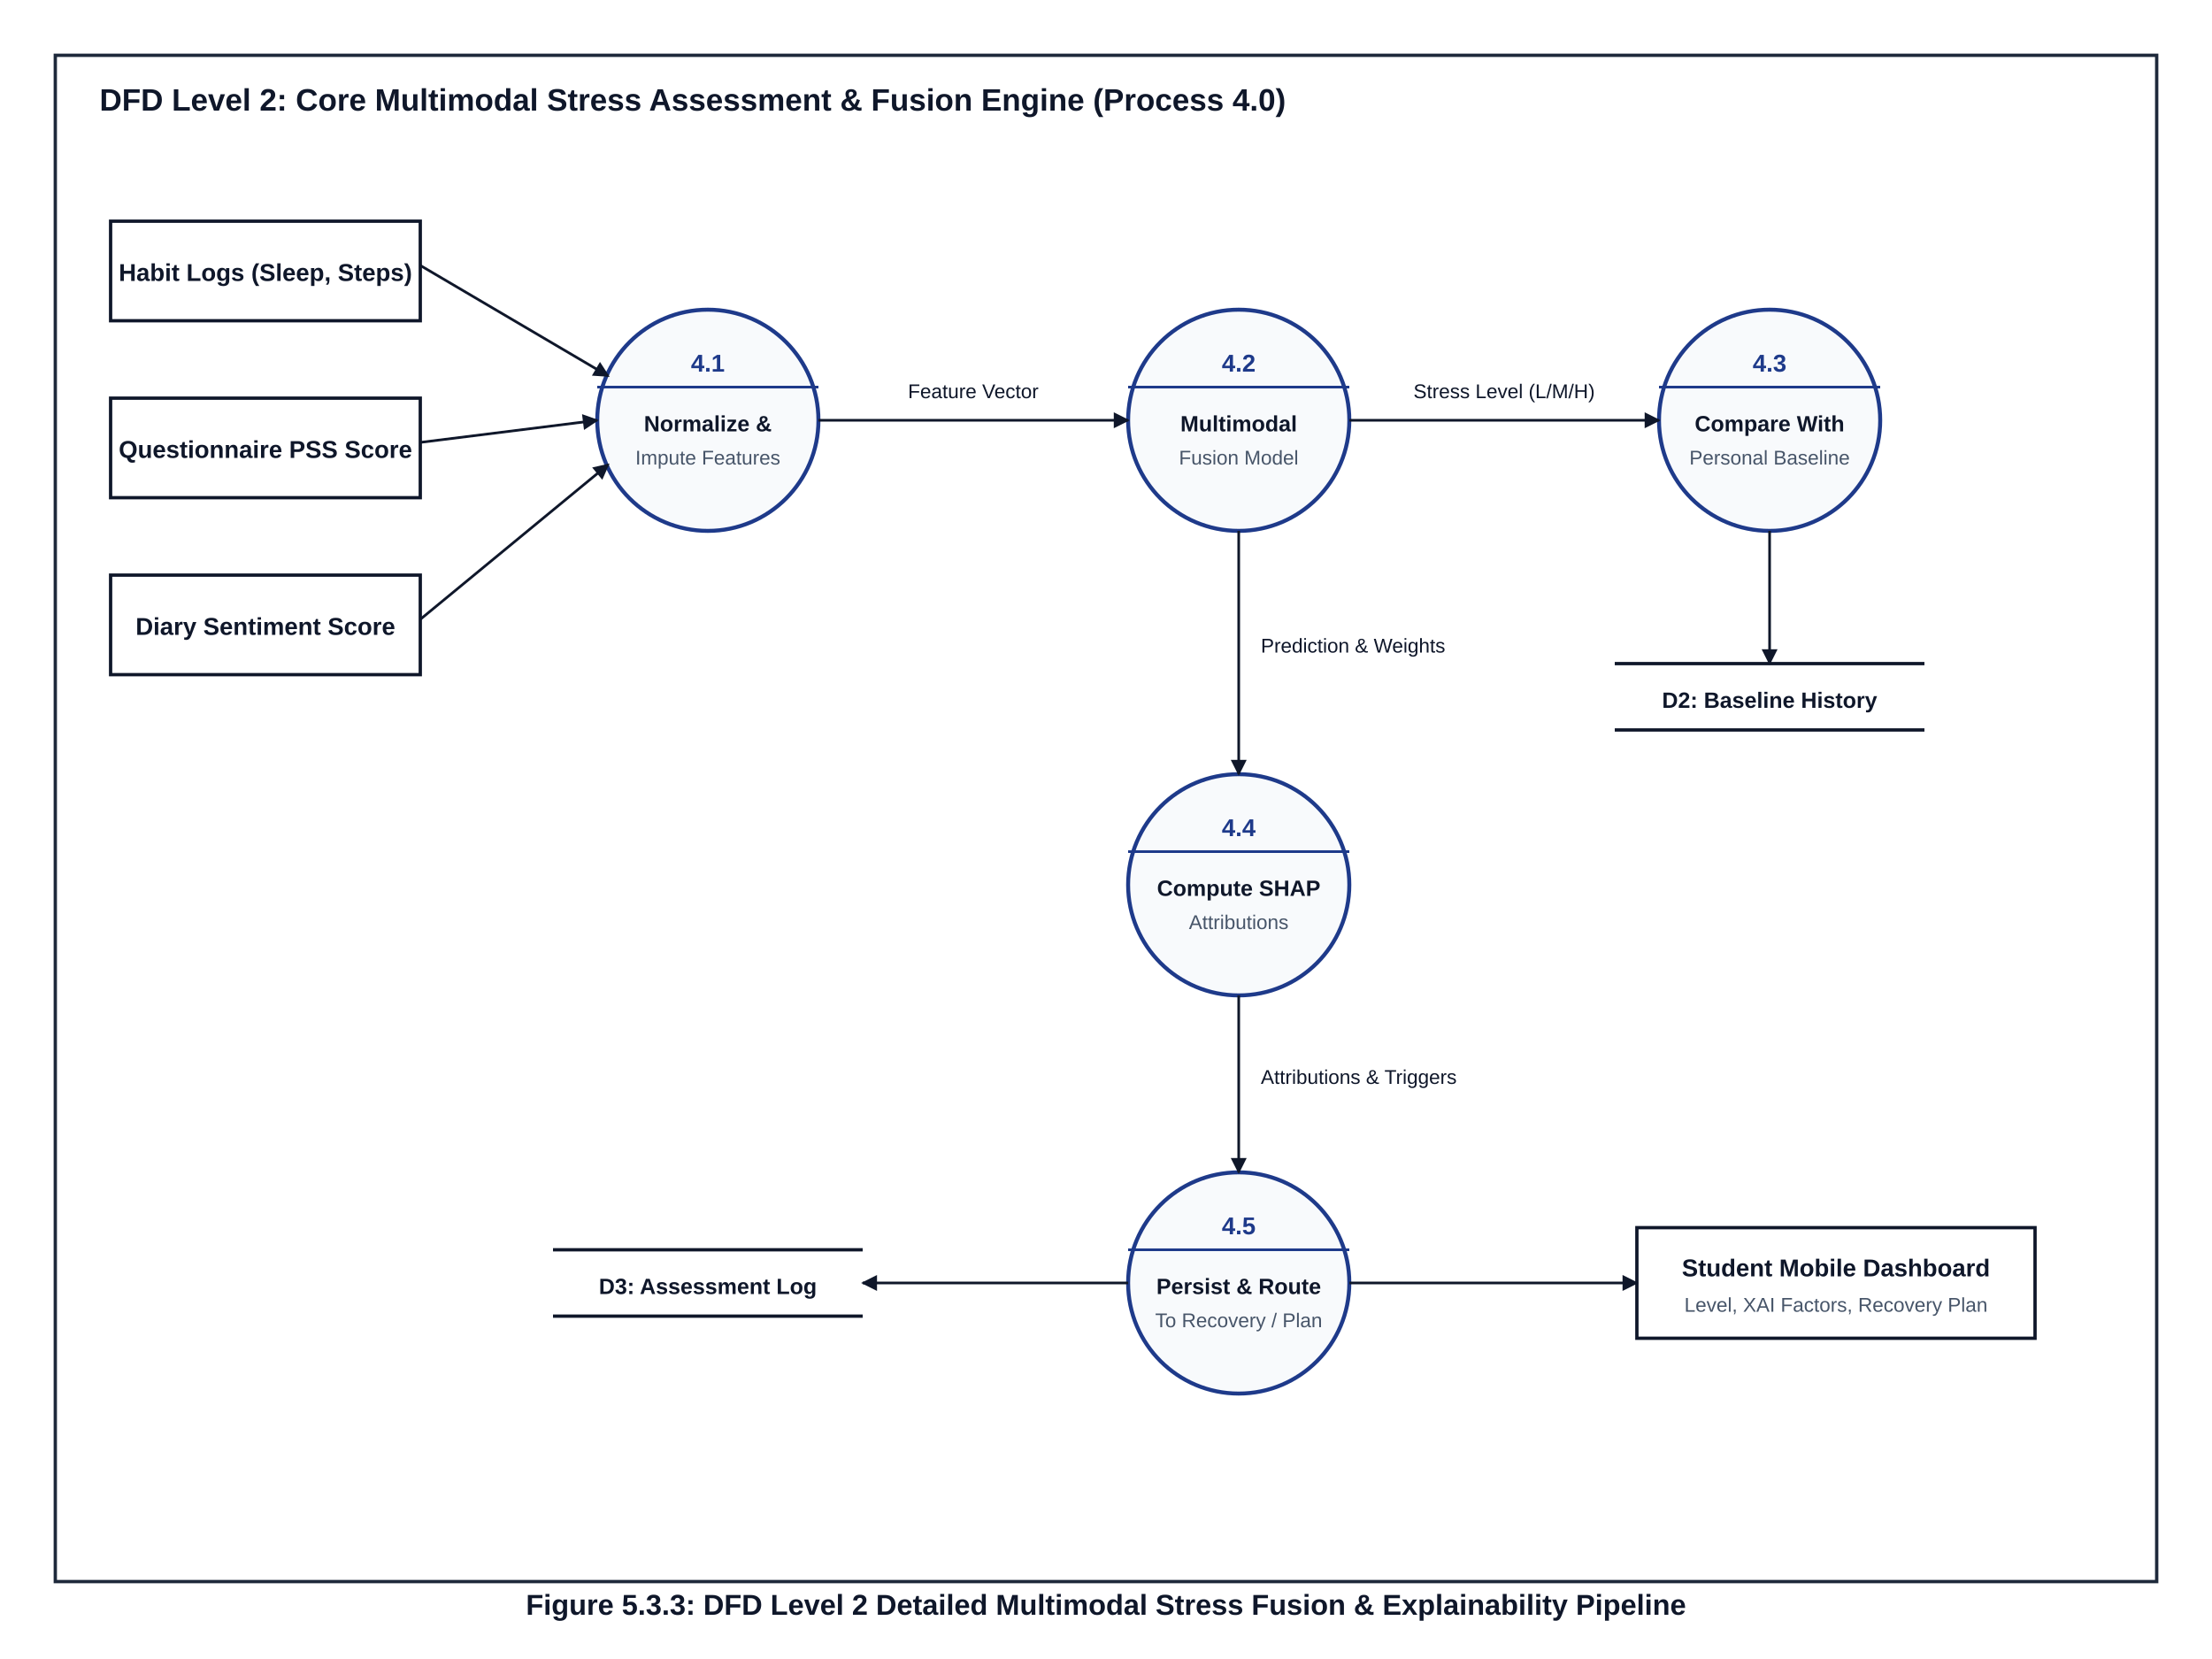
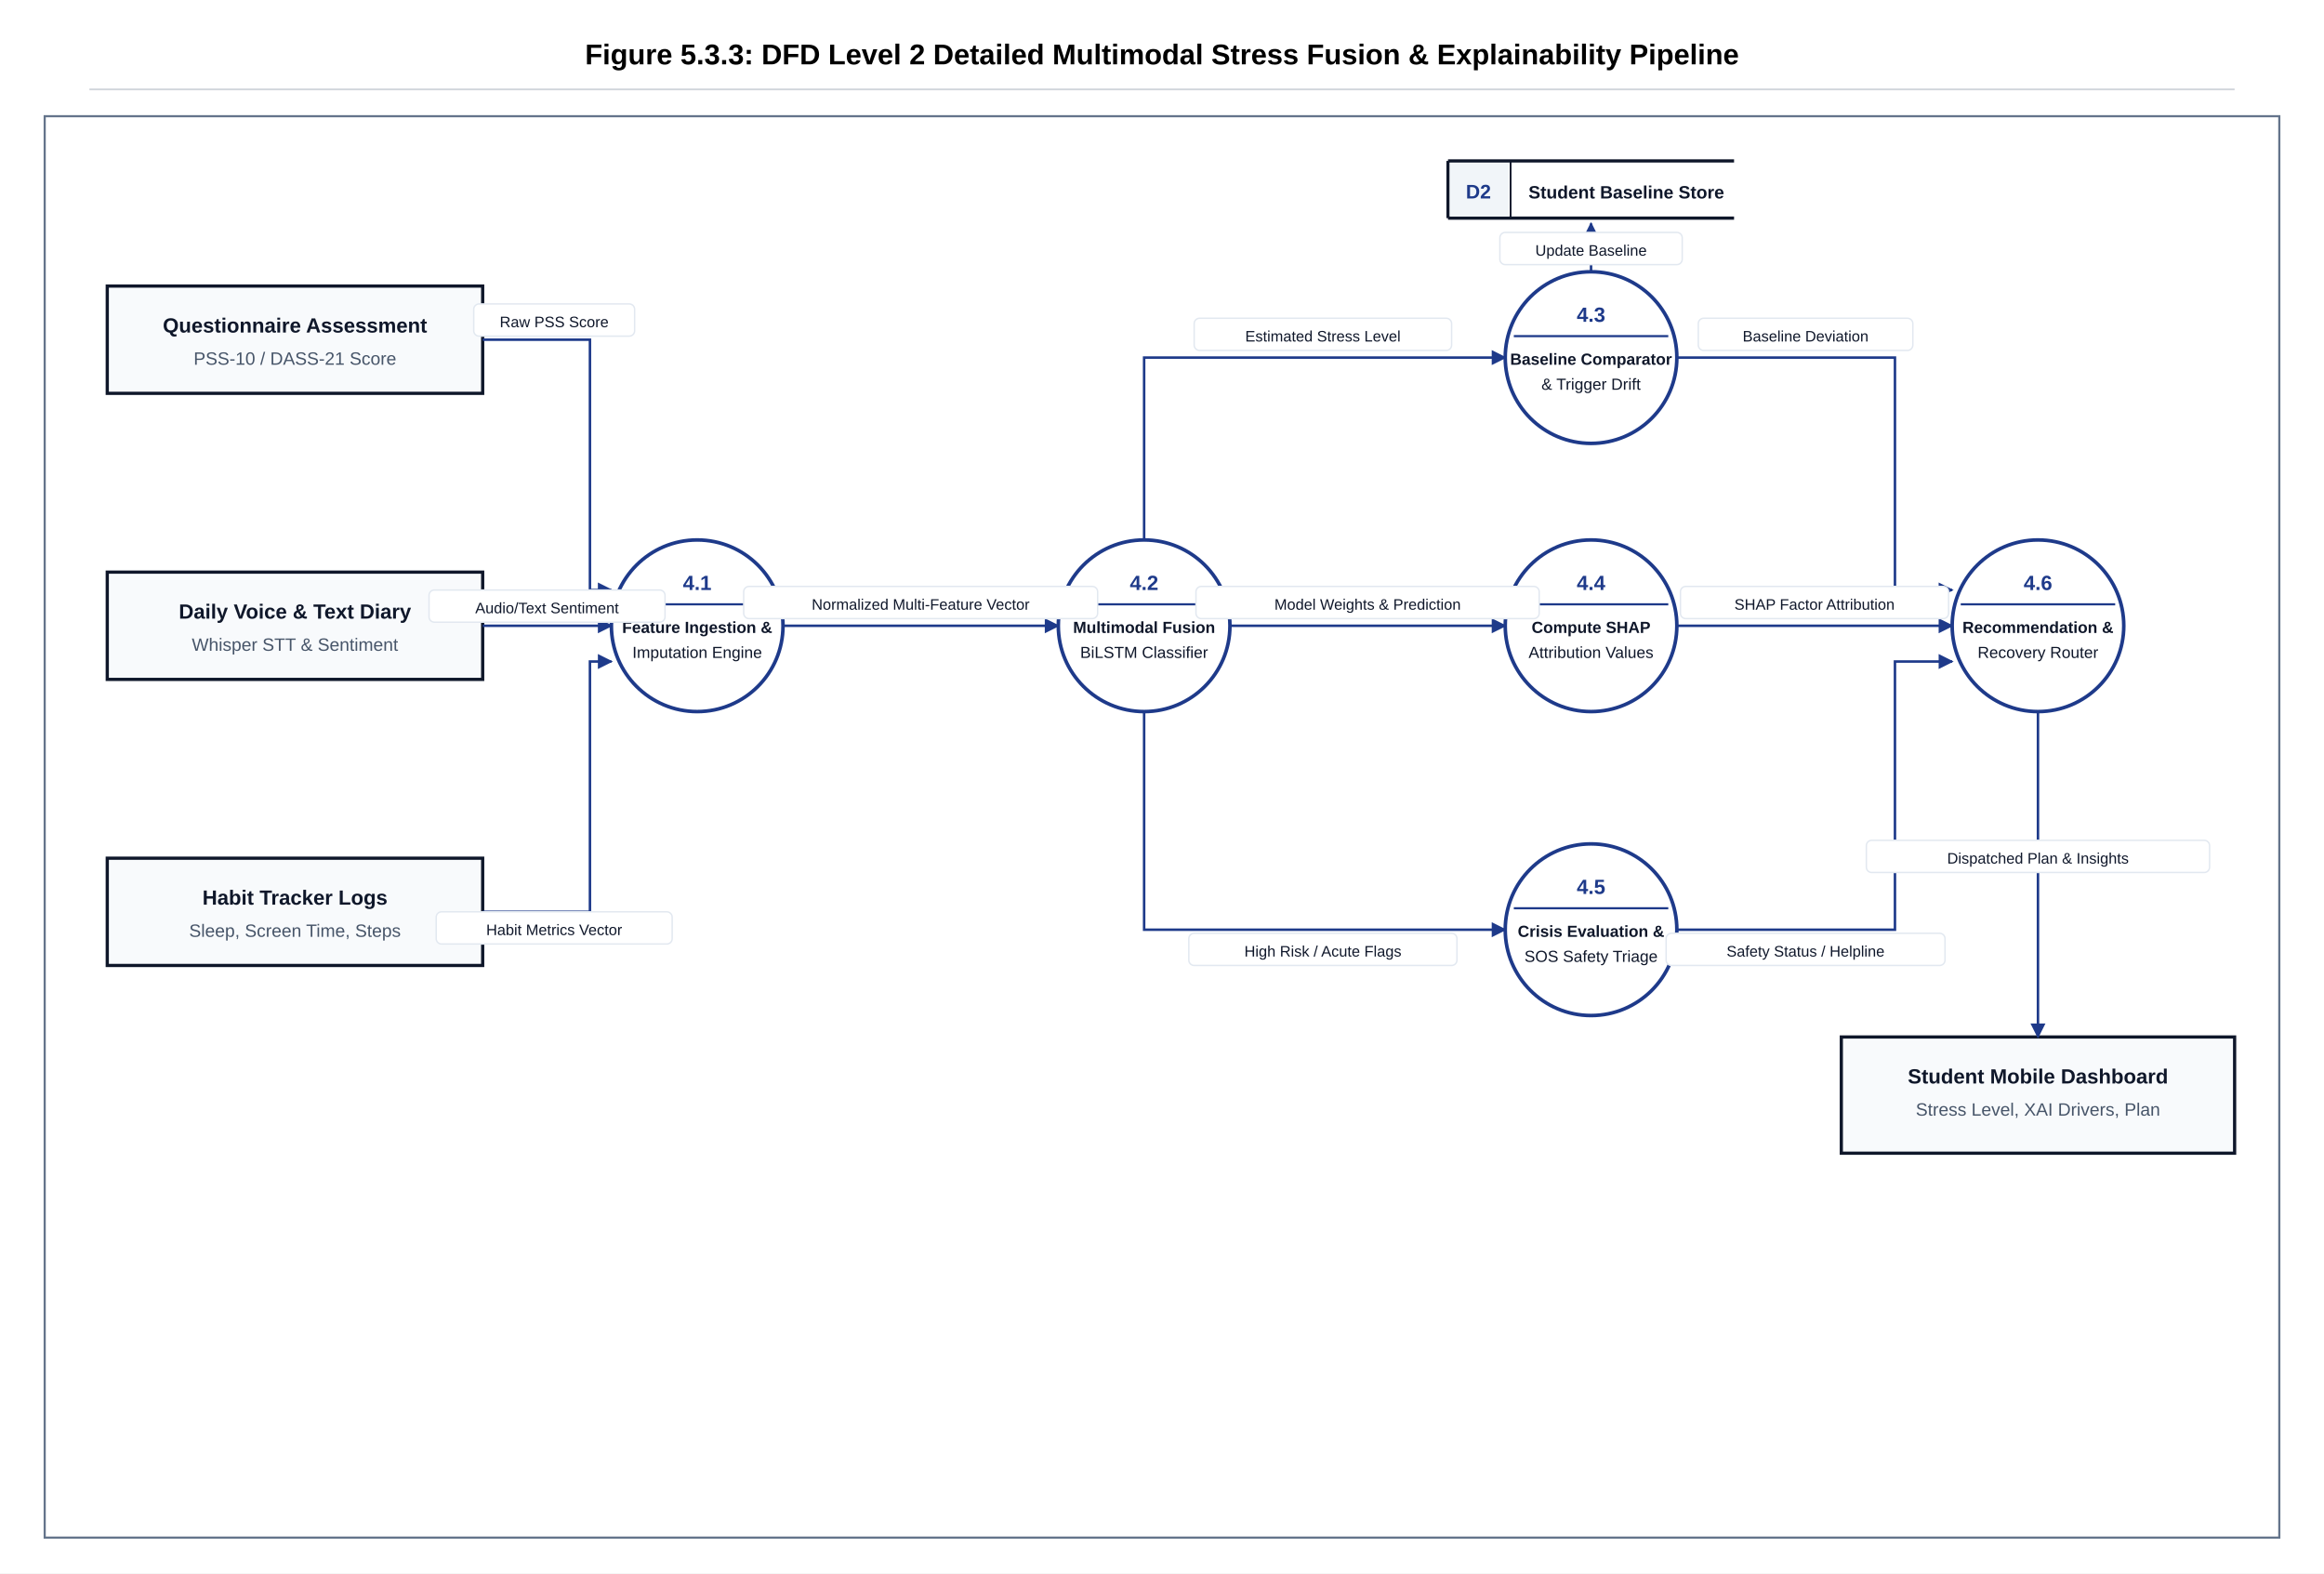
- <svg xmlns="http://www.w3.org/2000/svg" width="1000" height="750" viewBox="0 0 1000 750">
+ <svg xmlns="http://www.w3.org/2000/svg" width="1300" height="880" viewBox="0 0 1300 880">
  <defs>
    <marker id="arrow" viewBox="0 0 10 10" refX="9" refY="5" markerWidth="6" markerHeight="6" orient="auto">
-       <path d="M 0 0 L 10 5 L 0 10 z" fill="#0f172a" />
+       <path d="M 0 0 L 10 5 L 0 10 z" fill="#1e3a8a" />
    </marker>
  </defs>
-   <rect width="1000" height="750" fill="#ffffff" />
-   <rect x="25" y="25" width="950" height="690" fill="none" stroke="#1e293b" stroke-width="1.5" />
-   <text x="45" y="50" font-family="Arial, sans-serif" font-size="14" font-weight="bold" fill="#0f172a">DFD Level 2: Core Multimodal Stress Assessment &amp; Fusion Engine (Process 4.0)</text>
-   <rect x="50" y="100" width="140" height="45" fill="#ffffff" stroke="#0f172a" stroke-width="1.5" />
-   <text x="120" y="127" font-family="Arial, sans-serif" font-size="11" font-weight="bold" fill="#0f172a" text-anchor="middle">Habit Logs (Sleep, Steps)</text>
-   <rect x="50" y="180" width="140" height="45" fill="#ffffff" stroke="#0f172a" stroke-width="1.5" />
-   <text x="120" y="207" font-family="Arial, sans-serif" font-size="11" font-weight="bold" fill="#0f172a" text-anchor="middle">Questionnaire PSS Score</text>
-   <rect x="50" y="260" width="140" height="45" fill="#ffffff" stroke="#0f172a" stroke-width="1.5" />
-   <text x="120" y="287" font-family="Arial, sans-serif" font-size="11" font-weight="bold" fill="#0f172a" text-anchor="middle">Diary Sentiment Score</text>
-   <circle cx="320" cy="190" r="50" fill="#f8fafc" stroke="#1e3a8a" stroke-width="1.8" />
-   <line x1="270" y1="175" x2="370" y2="175" stroke="#1e3a8a" stroke-width="1.2" />
-   <text x="320" y="168" font-family="Arial, sans-serif" font-size="11" font-weight="bold" fill="#1e3a8a" text-anchor="middle">4.1</text>
-   <text x="320" y="195" font-family="Arial, sans-serif" font-size="10" font-weight="bold" fill="#0f172a" text-anchor="middle">Normalize &amp;</text>
-   <text x="320" y="210" font-family="Arial, sans-serif" font-size="9" fill="#475569" text-anchor="middle">Impute Features</text>
-   <circle cx="560" cy="190" r="50" fill="#f8fafc" stroke="#1e3a8a" stroke-width="1.8" />
-   <line x1="510" y1="175" x2="610" y2="175" stroke="#1e3a8a" stroke-width="1.2" />
-   <text x="560" y="168" font-family="Arial, sans-serif" font-size="11" font-weight="bold" fill="#1e3a8a" text-anchor="middle">4.2</text>
-   <text x="560" y="195" font-family="Arial, sans-serif" font-size="10" font-weight="bold" fill="#0f172a" text-anchor="middle">Multimodal</text>
-   <text x="560" y="210" font-family="Arial, sans-serif" font-size="9" fill="#475569" text-anchor="middle">Fusion Model</text>
-   <circle cx="800" cy="190" r="50" fill="#f8fafc" stroke="#1e3a8a" stroke-width="1.8" />
-   <line x1="750" y1="175" x2="850" y2="175" stroke="#1e3a8a" stroke-width="1.2" />
-   <text x="800" y="168" font-family="Arial, sans-serif" font-size="11" font-weight="bold" fill="#1e3a8a" text-anchor="middle">4.3</text>
-   <text x="800" y="195" font-family="Arial, sans-serif" font-size="10" font-weight="bold" fill="#0f172a" text-anchor="middle">Compare With</text>
-   <text x="800" y="210" font-family="Arial, sans-serif" font-size="9" fill="#475569" text-anchor="middle">Personal Baseline</text>
-   <circle cx="560" cy="400" r="50" fill="#f8fafc" stroke="#1e3a8a" stroke-width="1.8" />
-   <line x1="510" y1="385" x2="610" y2="385" stroke="#1e3a8a" stroke-width="1.2" />
-   <text x="560" y="378" font-family="Arial, sans-serif" font-size="11" font-weight="bold" fill="#1e3a8a" text-anchor="middle">4.4</text>
-   <text x="560" y="405" font-family="Arial, sans-serif" font-size="10" font-weight="bold" fill="#0f172a" text-anchor="middle">Compute SHAP</text>
-   <text x="560" y="420" font-family="Arial, sans-serif" font-size="9" fill="#475569" text-anchor="middle">Attributions</text>
-   <circle cx="560" cy="580" r="50" fill="#f8fafc" stroke="#1e3a8a" stroke-width="1.8" />
-   <line x1="510" y1="565" x2="610" y2="565" stroke="#1e3a8a" stroke-width="1.2" />
-   <text x="560" y="558" font-family="Arial, sans-serif" font-size="11" font-weight="bold" fill="#1e3a8a" text-anchor="middle">4.5</text>
-   <text x="560" y="585" font-family="Arial, sans-serif" font-size="10" font-weight="bold" fill="#0f172a" text-anchor="middle">Persist &amp; Route</text>
-   <text x="560" y="600" font-family="Arial, sans-serif" font-size="9" fill="#475569" text-anchor="middle">To Recovery / Plan</text>
-   <path d="M 730 300 L 870 300 M 730 330 L 870 330" stroke="#0f172a" stroke-width="1.5" />
-   <text x="800" y="320" font-family="Arial, sans-serif" font-size="10" font-weight="bold" fill="#0f172a" text-anchor="middle">D2: Baseline History</text>
-   <path d="M 250 565 L 390 565 M 250 595 L 390 595" stroke="#0f172a" stroke-width="1.5" />
-   <text x="320" y="585" font-family="Arial, sans-serif" font-size="10" font-weight="bold" fill="#0f172a" text-anchor="middle">D3: Assessment Log</text>
-   <line x1="190" y1="120" x2="275" y2="170" stroke="#0f172a" stroke-width="1.2" marker-end="url(#arrow)" />
-   <line x1="190" y1="200" x2="270" y2="190" stroke="#0f172a" stroke-width="1.2" marker-end="url(#arrow)" />
-   <line x1="190" y1="280" x2="275" y2="210" stroke="#0f172a" stroke-width="1.2" marker-end="url(#arrow)" />
-   <line x1="370" y1="190" x2="510" y2="190" stroke="#0f172a" stroke-width="1.2" marker-end="url(#arrow)" />
-   <text x="440" y="180" font-family="Arial, sans-serif" font-size="9" fill="#0f172a" text-anchor="middle">Feature Vector</text>
-   <line x1="610" y1="190" x2="750" y2="190" stroke="#0f172a" stroke-width="1.2" marker-end="url(#arrow)" />
-   <text x="680" y="180" font-family="Arial, sans-serif" font-size="9" fill="#0f172a" text-anchor="middle">Stress Level (L/M/H)</text>
-   <line x1="800" y1="240" x2="800" y2="300" stroke="#0f172a" stroke-width="1.2" marker-end="url(#arrow)" />
-   <line x1="560" y1="240" x2="560" y2="350" stroke="#0f172a" stroke-width="1.2" marker-end="url(#arrow)" />
-   <text x="570" y="295" font-family="Arial, sans-serif" font-size="9" fill="#0f172a">Prediction &amp; Weights</text>
-   <line x1="560" y1="450" x2="560" y2="530" stroke="#0f172a" stroke-width="1.2" marker-end="url(#arrow)" />
-   <text x="570" y="490" font-family="Arial, sans-serif" font-size="9" fill="#0f172a">Attributions &amp; Triggers</text>
-   <line x1="510" y1="580" x2="390" y2="580" stroke="#0f172a" stroke-width="1.2" marker-end="url(#arrow)" />
-   <rect x="740" y="555" width="180" height="50" fill="#ffffff" stroke="#0f172a" stroke-width="1.5" />
-   <text x="830" y="577" font-family="Arial, sans-serif" font-size="11" font-weight="bold" fill="#0f172a" text-anchor="middle">Student Mobile Dashboard</text>
-   <text x="830" y="593" font-family="Arial, sans-serif" font-size="9" fill="#475569" text-anchor="middle">Level, XAI Factors, Recovery Plan</text>
-   <line x1="610" y1="580" x2="740" y2="580" stroke="#0f172a" stroke-width="1.2" marker-end="url(#arrow)" />
-   <text x="500.0" y="730" font-family="Arial, sans-serif" font-size="13" font-weight="bold" fill="#0f172a" text-anchor="middle">Figure 5.3.3: DFD Level 2 Detailed Multimodal Stress Fusion &amp; Explainability Pipeline</text>
+   <rect width="1300" height="880" fill="#ffffff" />
+   <text x="650.0" y="36" font-family="Arial, sans-serif" font-size="16" font-weight="bold" fill="#000000" text-anchor="middle">Figure 5.3.3: DFD Level 2 Detailed Multimodal Stress Fusion &amp; Explainability Pipeline</text>
+   <line x1="50" y1="50" x2="1250" y2="50" stroke="#d1d5db" stroke-width="1" />
+   <rect x="25" y="65" width="1250" height="795" fill="none" stroke="#64748b" stroke-width="1.2" />
+   <rect x="60" y="160" width="210" height="60" fill="#f8fafc" stroke="#0f172a" stroke-width="1.8" />
+   <text x="165.0" y="186" font-family="Arial, sans-serif" font-size="11.5" font-weight="bold" fill="#0f172a" text-anchor="middle">Questionnaire Assessment</text>
+   <text x="165.0" y="204" font-family="Arial, sans-serif" font-size="10" fill="#475569" text-anchor="middle">PSS-10 / DASS-21 Score</text>
+   <rect x="60" y="320" width="210" height="60" fill="#f8fafc" stroke="#0f172a" stroke-width="1.8" />
+   <text x="165.0" y="346" font-family="Arial, sans-serif" font-size="11.5" font-weight="bold" fill="#0f172a" text-anchor="middle">Daily Voice &amp; Text Diary</text>
+   <text x="165.0" y="364" font-family="Arial, sans-serif" font-size="10" fill="#475569" text-anchor="middle">Whisper STT &amp; Sentiment</text>
+   <rect x="60" y="480" width="210" height="60" fill="#f8fafc" stroke="#0f172a" stroke-width="1.8" />
+   <text x="165.0" y="506" font-family="Arial, sans-serif" font-size="11.5" font-weight="bold" fill="#0f172a" text-anchor="middle">Habit Tracker Logs</text>
+   <text x="165.0" y="524" font-family="Arial, sans-serif" font-size="10" fill="#475569" text-anchor="middle">Sleep, Screen Time, Steps</text>
+   <circle cx="390" cy="350" r="48" fill="#ffffff" stroke="#1e3a8a" stroke-width="2" />
+   <line x1="346.8" y1="338" x2="433.2" y2="338" stroke="#1e3a8a" stroke-width="1.2" />
+   <text x="390" y="330" font-family="Arial, sans-serif" font-size="11.5" font-weight="bold" fill="#1e3a8a" text-anchor="middle">4.1</text>
+   <text x="390" y="354" font-family="Arial, sans-serif" font-size="9" font-weight="bold" fill="#0f172a" text-anchor="middle">Feature Ingestion &amp;</text>
+   <text x="390" y="368" font-family="Arial, sans-serif" font-size="9" fill="#0f172a" text-anchor="middle">Imputation Engine</text>
+   <circle cx="640" cy="350" r="48" fill="#ffffff" stroke="#1e3a8a" stroke-width="2" />
+   <line x1="596.8" y1="338" x2="683.2" y2="338" stroke="#1e3a8a" stroke-width="1.2" />
+   <text x="640" y="330" font-family="Arial, sans-serif" font-size="11.5" font-weight="bold" fill="#1e3a8a" text-anchor="middle">4.2</text>
+   <text x="640" y="354" font-family="Arial, sans-serif" font-size="9" font-weight="bold" fill="#0f172a" text-anchor="middle">Multimodal Fusion</text>
+   <text x="640" y="368" font-family="Arial, sans-serif" font-size="9" fill="#0f172a" text-anchor="middle">BiLSTM Classifier</text>
+   <circle cx="890" cy="200" r="48" fill="#ffffff" stroke="#1e3a8a" stroke-width="2" />
+   <line x1="846.8" y1="188" x2="933.2" y2="188" stroke="#1e3a8a" stroke-width="1.2" />
+   <text x="890" y="180" font-family="Arial, sans-serif" font-size="11.5" font-weight="bold" fill="#1e3a8a" text-anchor="middle">4.3</text>
+   <text x="890" y="204" font-family="Arial, sans-serif" font-size="9" font-weight="bold" fill="#0f172a" text-anchor="middle">Baseline Comparator</text>
+   <text x="890" y="218" font-family="Arial, sans-serif" font-size="9" fill="#0f172a" text-anchor="middle">&amp; Trigger Drift</text>
+   <circle cx="890" cy="350" r="48" fill="#ffffff" stroke="#1e3a8a" stroke-width="2" />
+   <line x1="846.8" y1="338" x2="933.2" y2="338" stroke="#1e3a8a" stroke-width="1.2" />
+   <text x="890" y="330" font-family="Arial, sans-serif" font-size="11.5" font-weight="bold" fill="#1e3a8a" text-anchor="middle">4.4</text>
+   <text x="890" y="354" font-family="Arial, sans-serif" font-size="9" font-weight="bold" fill="#0f172a" text-anchor="middle">Compute SHAP</text>
+   <text x="890" y="368" font-family="Arial, sans-serif" font-size="9" fill="#0f172a" text-anchor="middle">Attribution Values</text>
+   <circle cx="890" cy="520" r="48" fill="#ffffff" stroke="#1e3a8a" stroke-width="2" />
+   <line x1="846.8" y1="508" x2="933.2" y2="508" stroke="#1e3a8a" stroke-width="1.2" />
+   <text x="890" y="500" font-family="Arial, sans-serif" font-size="11.5" font-weight="bold" fill="#1e3a8a" text-anchor="middle">4.5</text>
+   <text x="890" y="524" font-family="Arial, sans-serif" font-size="9" font-weight="bold" fill="#0f172a" text-anchor="middle">Crisis Evaluation &amp;</text>
+   <text x="890" y="538" font-family="Arial, sans-serif" font-size="9" fill="#0f172a" text-anchor="middle">SOS Safety Triage</text>
+   <circle cx="1140" cy="350" r="48" fill="#ffffff" stroke="#1e3a8a" stroke-width="2" />
+   <line x1="1096.8" y1="338" x2="1183.2" y2="338" stroke="#1e3a8a" stroke-width="1.2" />
+   <text x="1140" y="330" font-family="Arial, sans-serif" font-size="11.5" font-weight="bold" fill="#1e3a8a" text-anchor="middle">4.6</text>
+   <text x="1140" y="354" font-family="Arial, sans-serif" font-size="9" font-weight="bold" fill="#0f172a" text-anchor="middle">Recommendation &amp;</text>
+   <text x="1140" y="368" font-family="Arial, sans-serif" font-size="9" fill="#0f172a" text-anchor="middle">Recovery Router</text>
+   <line x1="810" y1="90" x2="970" y2="90" stroke="#0f172a" stroke-width="1.8" />
+   <line x1="810" y1="122" x2="970" y2="122" stroke="#0f172a" stroke-width="1.8" />
+   <line x1="810" y1="90" x2="810" y2="122" stroke="#0f172a" stroke-width="1.8" />
+   <line x1="845" y1="90" x2="845" y2="122" stroke="#0f172a" stroke-width="1" />
+   <rect x="811" y="91" width="33" height="30" fill="#f1f5f9" />
+   <text x="827" y="111" font-family="Arial, sans-serif" font-size="11" font-weight="bold" fill="#1e3a8a" text-anchor="middle">D2</text>
+   <text x="855" y="111" font-family="Arial, sans-serif" font-size="10" font-weight="600" fill="#0f172a">Student Baseline Store</text>
+   <rect x="1030" y="580" width="220" height="65" fill="#f8fafc" stroke="#0f172a" stroke-width="1.8" />
+   <text x="1140.0" y="606" font-family="Arial, sans-serif" font-size="11.5" font-weight="bold" fill="#0f172a" text-anchor="middle">Student Mobile Dashboard</text>
+   <text x="1140.0" y="624" font-family="Arial, sans-serif" font-size="10" fill="#475569" text-anchor="middle">Stress Level, XAI Drivers, Plan</text>
+   <path d="M 270 190 L 330 190 L 330 330 L 342 330" fill="none" stroke="#1e3a8a" stroke-width="1.4" marker-end="url(#arrow)" />
+   <rect x="265.0" y="170" width="90" height="18" fill="#ffffff" stroke="#e2e8f0" stroke-width="0.8" rx="3" />
+   <text x="310" y="183" font-family="Arial, sans-serif" font-size="8.5" font-weight="500" fill="#0f172a" text-anchor="middle">Raw PSS Score</text>
+   <path d="M 270 350 L 342 350" fill="none" stroke="#1e3a8a" stroke-width="1.4" marker-end="url(#arrow)" />
+   <rect x="240.0" y="330" width="132" height="18" fill="#ffffff" stroke="#e2e8f0" stroke-width="0.8" rx="3" />
+   <text x="306" y="343" font-family="Arial, sans-serif" font-size="8.5" font-weight="500" fill="#0f172a" text-anchor="middle">Audio/Text Sentiment</text>
+   <path d="M 270 510 L 330 510 L 330 370 L 342 370" fill="none" stroke="#1e3a8a" stroke-width="1.4" marker-end="url(#arrow)" />
+   <rect x="244.0" y="510" width="132" height="18" fill="#ffffff" stroke="#e2e8f0" stroke-width="0.8" rx="3" />
+   <text x="310" y="523" font-family="Arial, sans-serif" font-size="8.5" font-weight="500" fill="#0f172a" text-anchor="middle">Habit Metrics Vector</text>
+   <path d="M 438 350 L 592 350" fill="none" stroke="#1e3a8a" stroke-width="1.4" marker-end="url(#arrow)" />
+   <rect x="416.0" y="328" width="198" height="18" fill="#ffffff" stroke="#e2e8f0" stroke-width="0.8" rx="3" />
+   <text x="515" y="341" font-family="Arial, sans-serif" font-size="8.5" font-weight="500" fill="#0f172a" text-anchor="middle">Normalized Multi-Feature Vector</text>
+   <path d="M 640 302 L 640 200 L 842 200" fill="none" stroke="#1e3a8a" stroke-width="1.4" marker-end="url(#arrow)" />
+   <rect x="668.0" y="178" width="144" height="18" fill="#ffffff" stroke="#e2e8f0" stroke-width="0.8" rx="3" />
+   <text x="740" y="191" font-family="Arial, sans-serif" font-size="8.5" font-weight="500" fill="#0f172a" text-anchor="middle">Estimated Stress Level</text>
+   <path d="M 688 350 L 842 350" fill="none" stroke="#1e3a8a" stroke-width="1.4" marker-end="url(#arrow)" />
+   <rect x="669.0" y="328" width="192" height="18" fill="#ffffff" stroke="#e2e8f0" stroke-width="0.8" rx="3" />
+   <text x="765" y="341" font-family="Arial, sans-serif" font-size="8.5" font-weight="500" fill="#0f172a" text-anchor="middle">Model Weights &amp; Prediction</text>
+   <path d="M 640 398 L 640 520 L 842 520" fill="none" stroke="#1e3a8a" stroke-width="1.4" marker-end="url(#arrow)" />
+   <rect x="665.0" y="522" width="150" height="18" fill="#ffffff" stroke="#e2e8f0" stroke-width="0.8" rx="3" />
+   <text x="740" y="535" font-family="Arial, sans-serif" font-size="8.5" font-weight="500" fill="#0f172a" text-anchor="middle">High Risk / Acute Flags</text>
+   <path d="M 890 152 L 890 125" fill="none" stroke="#1e3a8a" stroke-width="1.4" marker-end="url(#arrow)" />
+   <rect x="839.0" y="130" width="102" height="18" fill="#ffffff" stroke="#e2e8f0" stroke-width="0.8" rx="3" />
+   <text x="890" y="143" font-family="Arial, sans-serif" font-size="8.5" font-weight="500" fill="#0f172a" text-anchor="middle">Update Baseline</text>
+   <path d="M 938 200 L 1060 200 L 1060 330 L 1092 330" fill="none" stroke="#1e3a8a" stroke-width="1.4" marker-end="url(#arrow)" />
+   <rect x="950.0" y="178" width="120" height="18" fill="#ffffff" stroke="#e2e8f0" stroke-width="0.8" rx="3" />
+   <text x="1010" y="191" font-family="Arial, sans-serif" font-size="8.5" font-weight="500" fill="#0f172a" text-anchor="middle">Baseline Deviation</text>
+   <path d="M 938 350 L 1092 350" fill="none" stroke="#1e3a8a" stroke-width="1.4" marker-end="url(#arrow)" />
+   <rect x="940.0" y="328" width="150" height="18" fill="#ffffff" stroke="#e2e8f0" stroke-width="0.8" rx="3" />
+   <text x="1015" y="341" font-family="Arial, sans-serif" font-size="8.5" font-weight="500" fill="#0f172a" text-anchor="middle">SHAP Factor Attribution</text>
+   <path d="M 938 520 L 1060 520 L 1060 370 L 1092 370" fill="none" stroke="#1e3a8a" stroke-width="1.4" marker-end="url(#arrow)" />
+   <rect x="932.0" y="522" width="156" height="18" fill="#ffffff" stroke="#e2e8f0" stroke-width="0.8" rx="3" />
+   <text x="1010" y="535" font-family="Arial, sans-serif" font-size="8.5" font-weight="500" fill="#0f172a" text-anchor="middle">Safety Status / Helpline</text>
+   <path d="M 1140 398 L 1140 580" fill="none" stroke="#1e3a8a" stroke-width="1.4" marker-end="url(#arrow)" />
+   <rect x="1044.0" y="470" width="192" height="18" fill="#ffffff" stroke="#e2e8f0" stroke-width="0.8" rx="3" />
+   <text x="1140" y="483" font-family="Arial, sans-serif" font-size="8.5" font-weight="500" fill="#0f172a" text-anchor="middle">Dispatched Plan &amp; Insights</text>
</svg>
